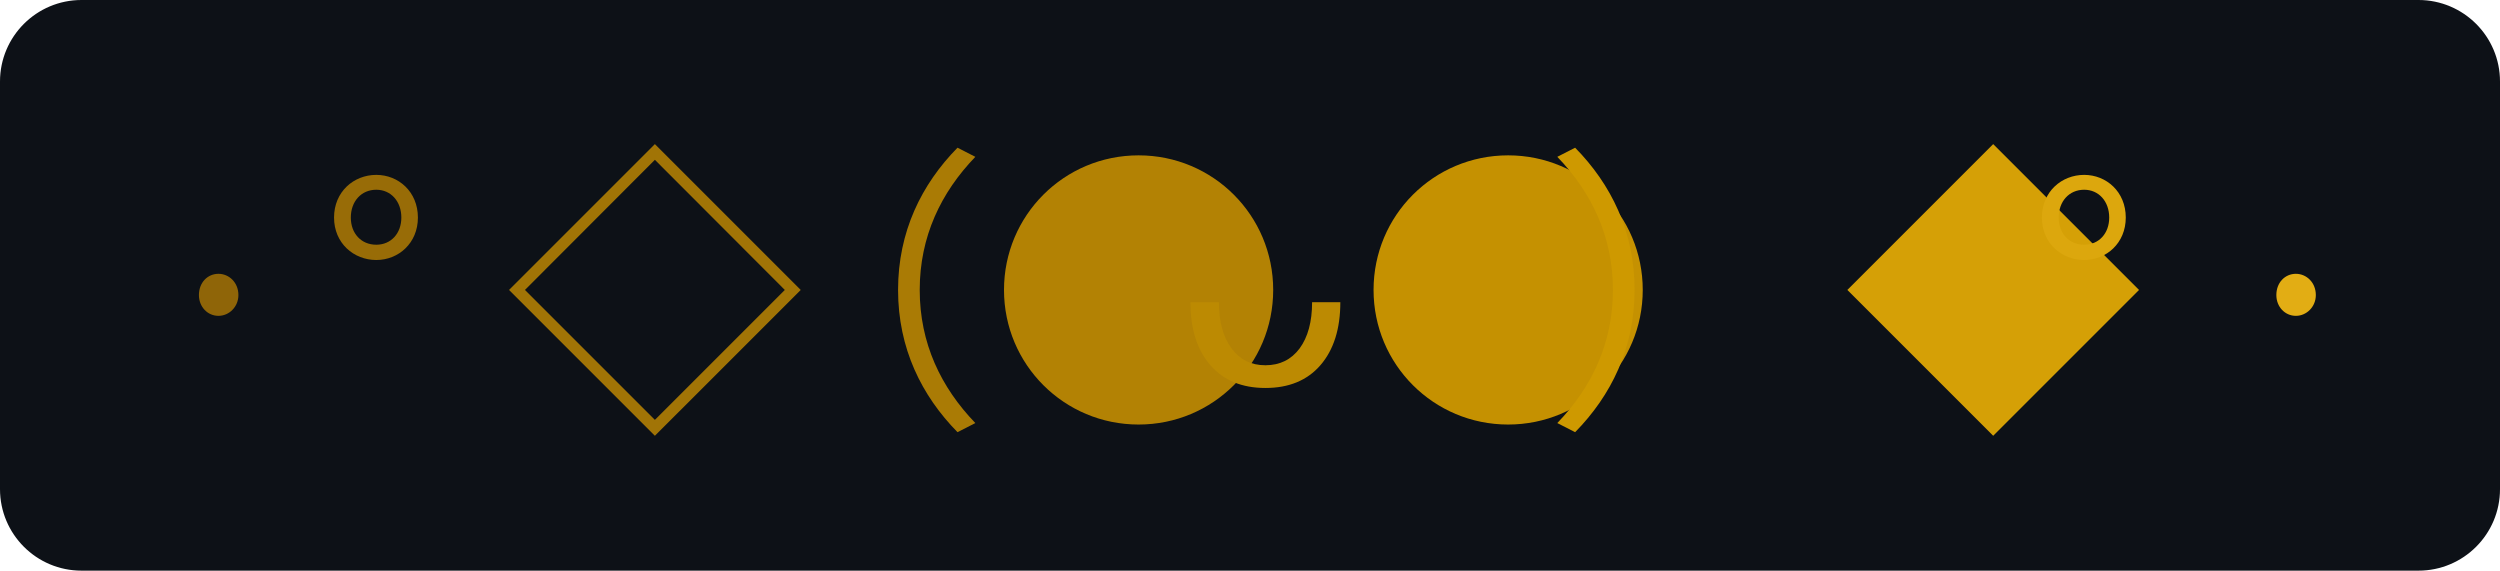
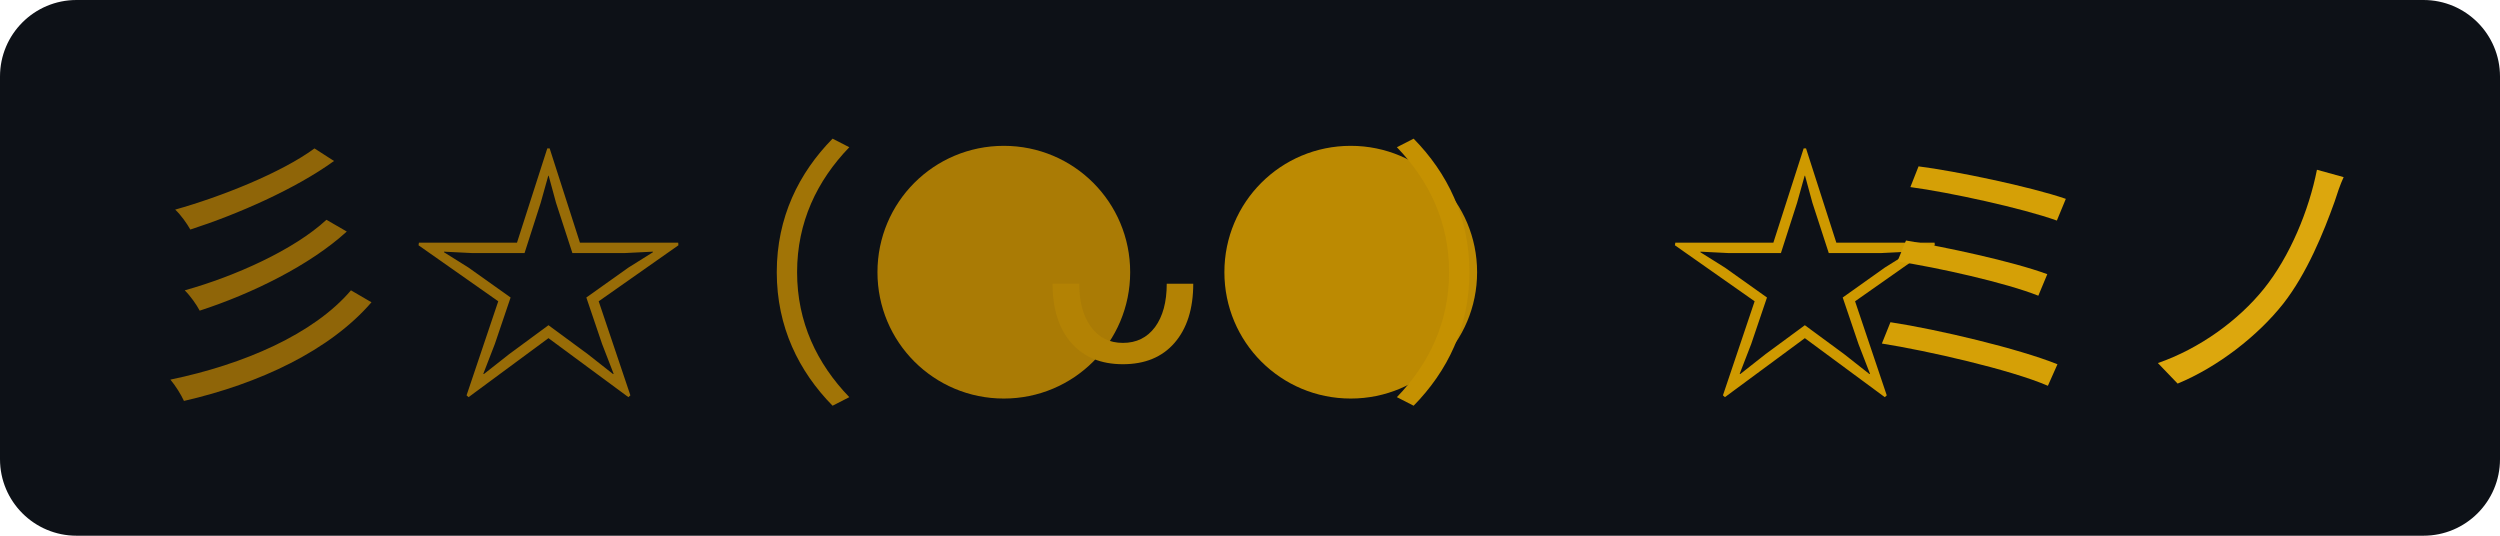
- <svg xmlns="http://www.w3.org/2000/svg" width="184" height="42" viewBox="0 0 184 42" role="img">
+ <svg xmlns="http://www.w3.org/2000/svg" width="196" height="42" viewBox="0 0 196 42" role="img">
  <rect width="100%" height="100%" rx="6" fill="#0d1117" />
  <g font-family="'Segoe UI Symbol','Malgun Gothic','Noto Sans CJK KR','Apple SD Gothic Neo','Noto Sans Symbols 2','DejaVu Sans',monospace" font-size="22" dominant-baseline="middle">
-     <text x="10.0" y="22.0" fill="#8f6508">·</text>
-     <text x="23.6" y="22.0" fill="#986c07">°</text>
-     <text x="37.2" y="22.0" fill="#a17406">◇</text>
-     <text x="50.8" y="22.0" fill="#aa7b05">（</text>
-     <text x="72.8" y="22.0" fill="#b38204">●</text>
-     <text x="86.4" y="22.0" fill="#bc8a02">ᴗ</text>
-     <text x="100.0" y="22.0" fill="#c59101">●</text>
-     <text x="113.6" y="22.0" fill="#ce9900">）</text>
-     <text x="135.7" y="22.0" fill="#d5a006">◆</text>
-     <text x="149.3" y="22.0" fill="#dca70d">°</text>
-     <text x="162.9" y="22.0" fill="#e2ad14">·</text>
+     <text x="10.0" y="22.0" fill="#8f6508">彡</text>
+     <text x="32.0" y="22.0" fill="#986c07">☆</text>
+     <text x="45.6" y="22.0" fill="#a17406">（</text>
+     <text x="67.7" y="22.0" fill="#aa7b05">●</text>
+     <text x="81.3" y="22.0" fill="#b38204">ᴗ</text>
+     <text x="94.9" y="22.0" fill="#bc8a02">●</text>
+     <text x="108.5" y="22.0" fill="#c59101">）</text>
+     <text x="130.5" y="22.0" fill="#ce9900">☆</text>
+     <text x="144.1" y="22.0" fill="#d5a006">ミ</text>
+     <text x="166.1" y="22.0" fill="#dca70d">ノ</text>
  </g>
</svg>
